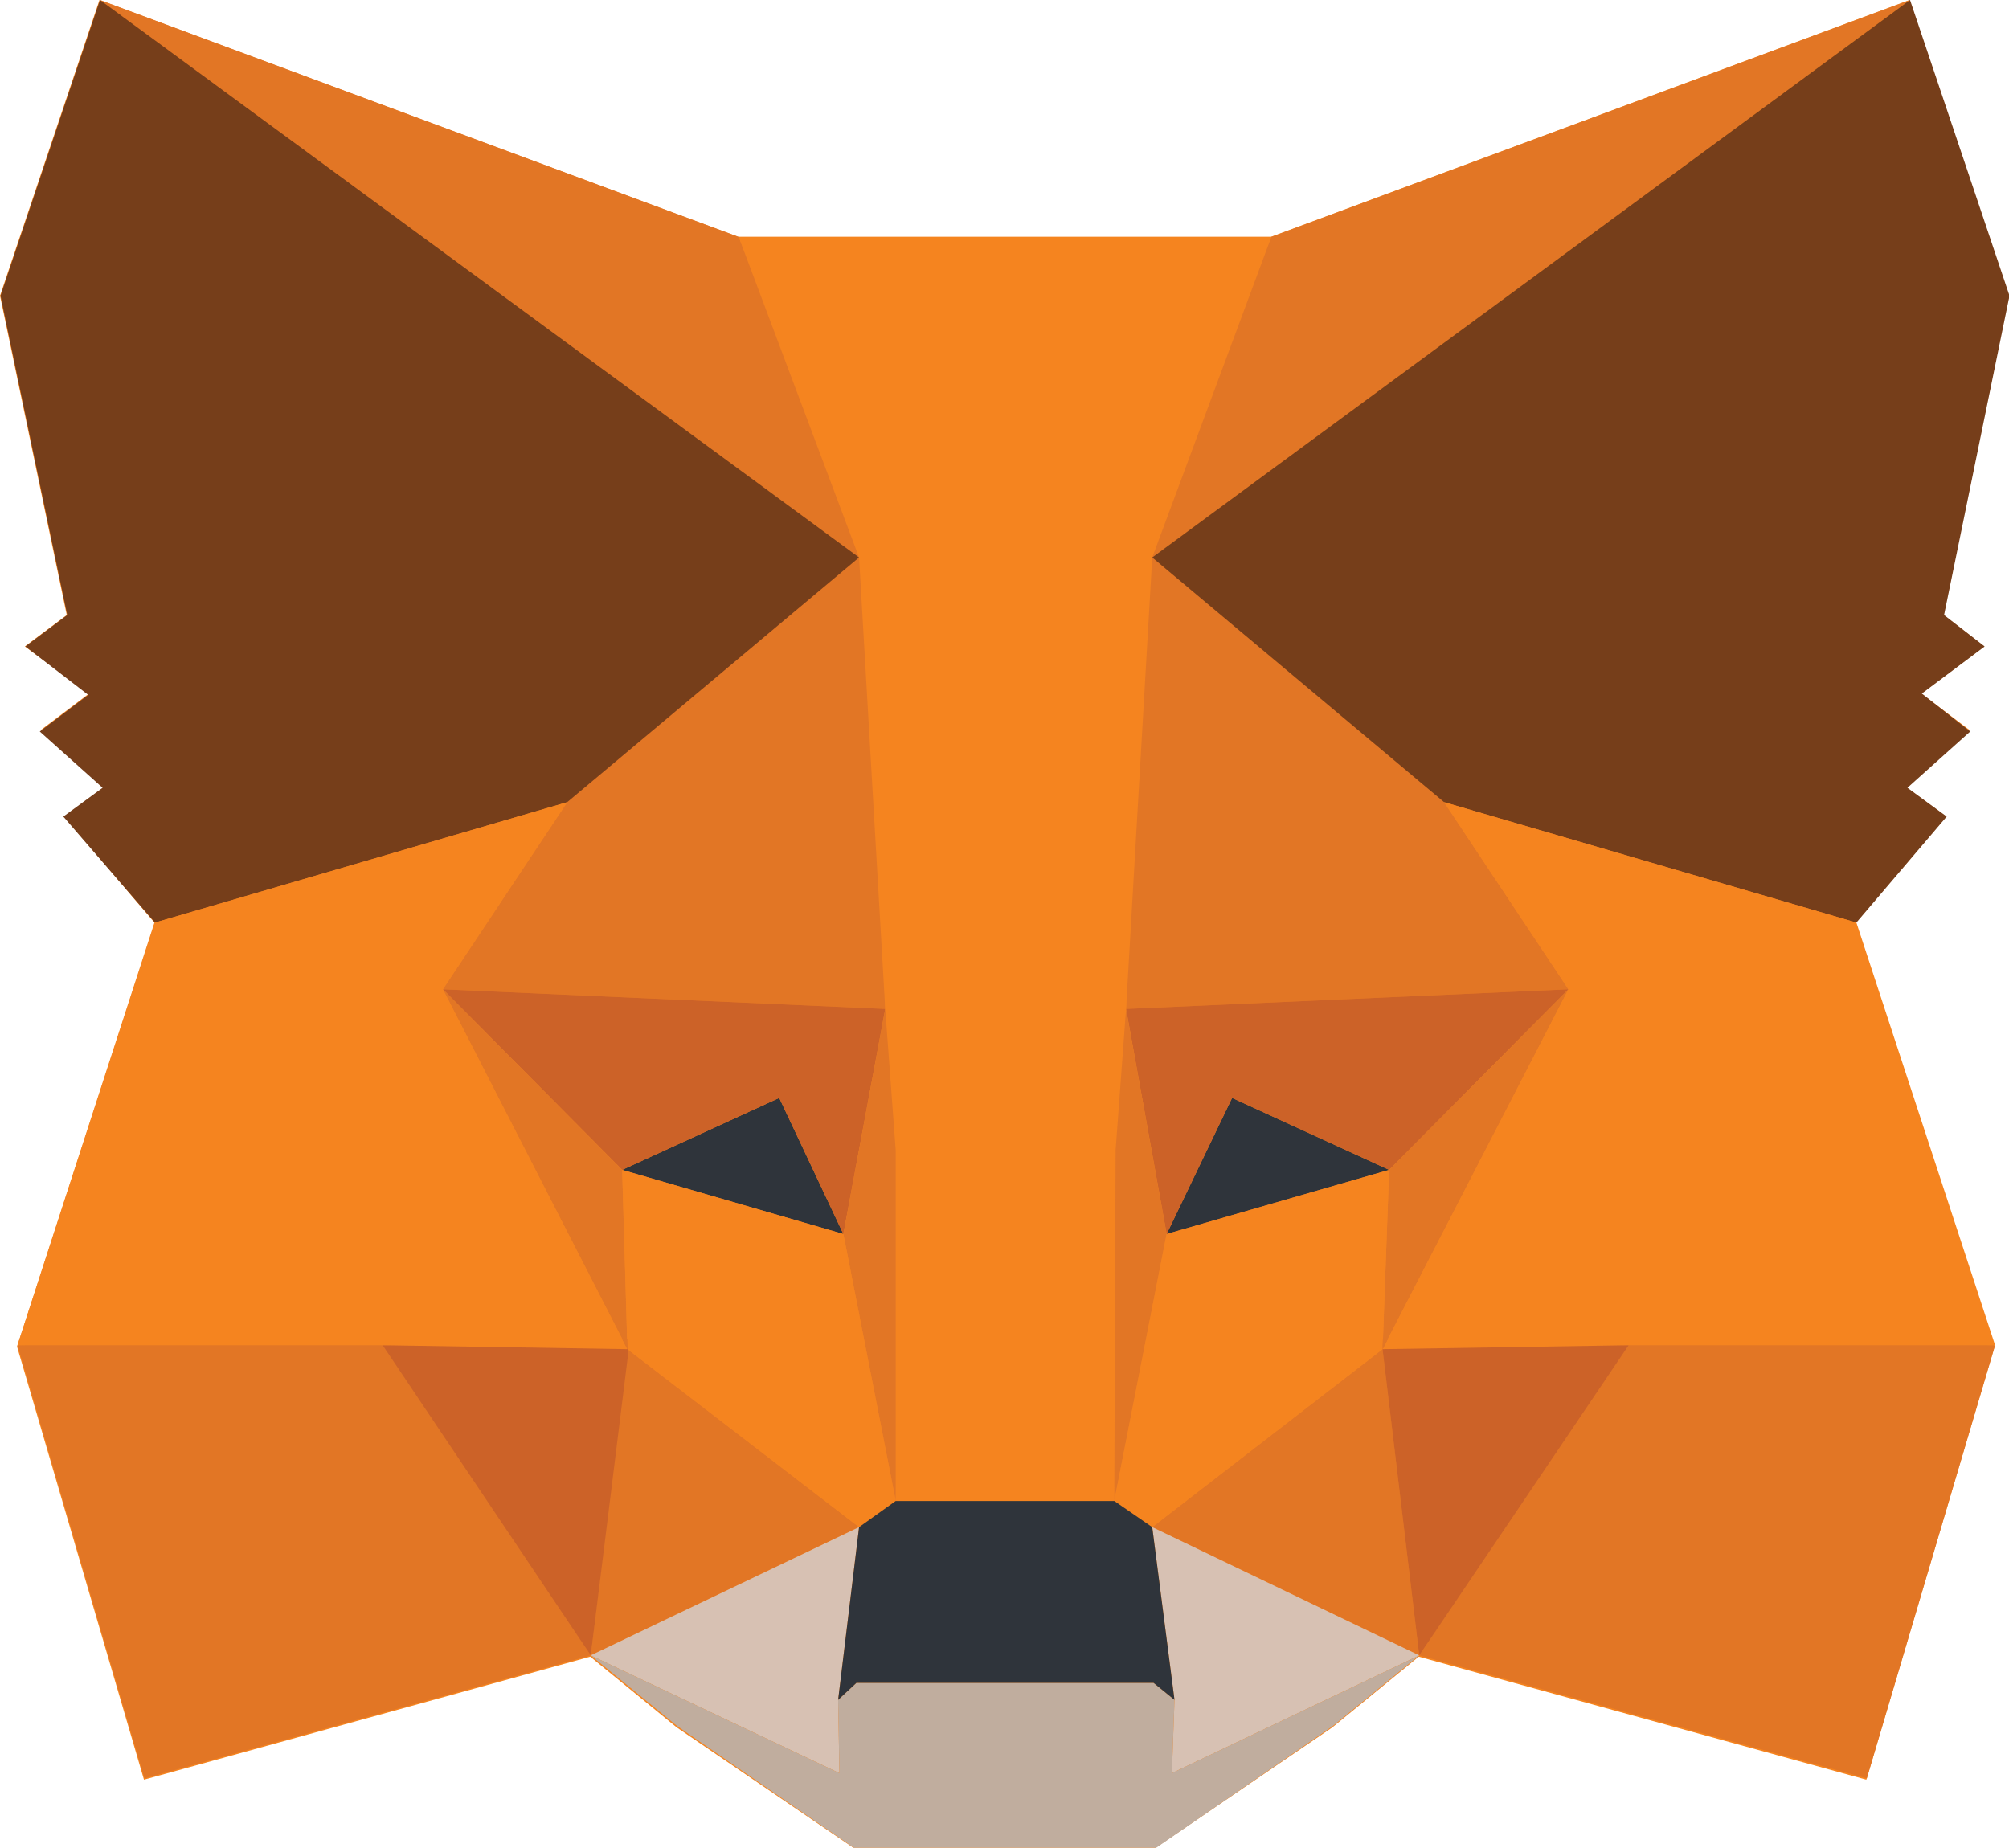
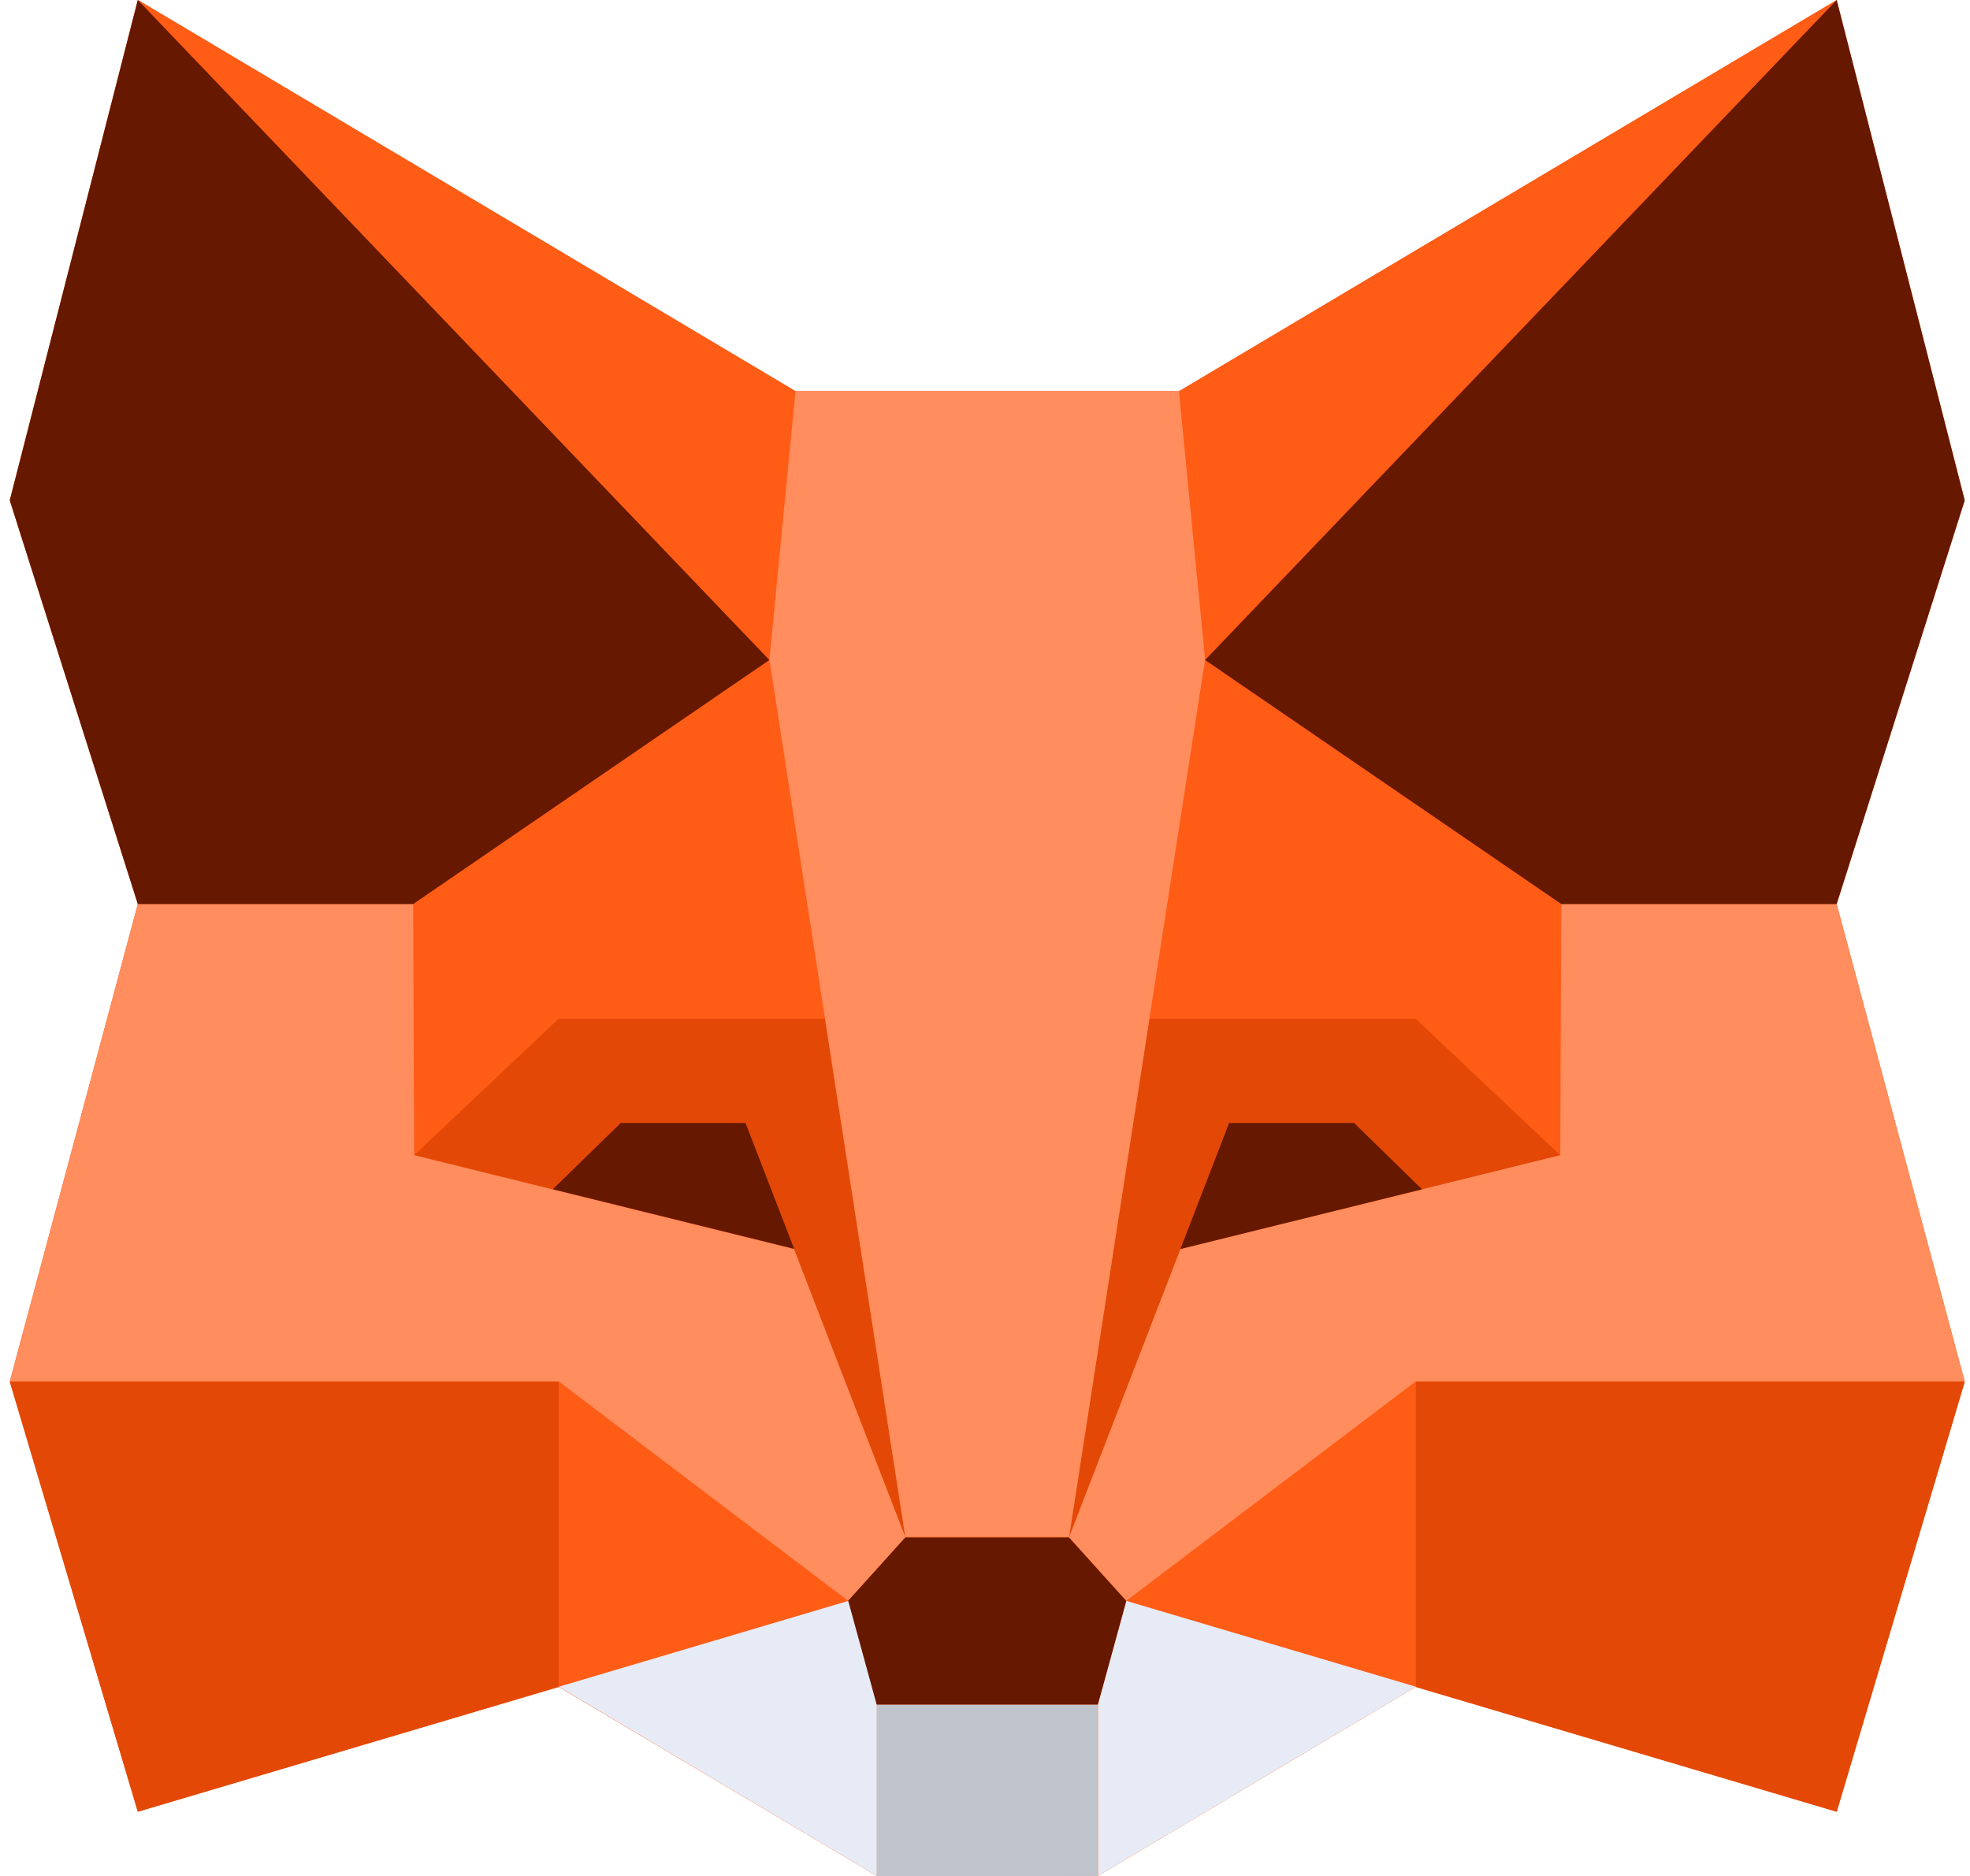
- <svg xmlns="http://www.w3.org/2000/svg" viewBox="0 0 153.5 141.2">
-   <g id="bg_x28_do_not_export_x29_" class="st0" style="display: none;" transform="matrix(1, 0, 0, 1, 65.26176, 25.55154)" />
-   <g id="MM_Head_background__x28_Do_not_edit_x29_" transform="matrix(1, 0, 0, 1, -25.6, -25.6)">
-     <g>
-       <path class="st1" d="M167.4,96.1l6.9-8.1l-3-2.2l4.8-4.4l-3.7-2.8l4.8-3.6l-3.1-2.4l5-24.4l-7.6-22.6 M171.5,25.6l-48.8,18.1l0,0 l0,0H82l0,0L33.2,25.6l0.3,0.2l-0.3-0.2l-7.6,22.6l5.1,24.4L27.5,75l4.9,3.6l-3.7,2.8l4.8,4.4l-3,2.2l6.9,8.1l-10.5,32.4h0l0,0 l9.7,33.1l34.1-9.4l0-0.1l0,0.1l0,0l0,0l0,0v0l0,0l0,0l0,0l6.6,5.4l13.5,9.2h23.1l13.5-9.2l6.6-5.4l0,0v0l0,0l0,0l34.2,9.4 l9.8-33.1l0,0h0l-10.6-32.4 M70.7,152.1L70.7,152.1L70.7,152.1" style="fill: rgb(245, 132, 31);" />
-     </g>
-   </g>
-   <g id="Logos" transform="matrix(1, 0, 0, 1, -25.56176, -25.6)">
-     <g>
-       <polygon class="st2" points="171.5,25.6 111.6,69.7 122.7,43.7 &#09;&#09;" style="fill: rgb(226, 118, 37);" />
-       <polygon class="st2" points="33.2,25.6 92.6,70.1 82,43.7 &#09;&#09;" style="fill: rgb(226, 118, 37);" />
-       <polygon class="st2" points="150,127.9 134,152.1 168.2,161.5 178,128.4 &#09;&#09;" style="fill: rgb(226, 118, 37);" />
-       <polygon class="st2" points="26.9,128.4 36.6,161.5 70.7,152.1 54.8,127.9 &#09;&#09;" style="fill: rgb(226, 118, 37);" />
-       <polygon class="st2" points="68.9,86.9 59.4,101.2 93.2,102.7 92.1,66.5 &#09;&#09;" style="fill: rgb(226, 118, 37);" />
-       <polygon class="st2" points="135.9,86.9 112.3,66.1 111.6,102.7 145.4,101.2 &#09;&#09;" style="fill: rgb(226, 118, 37);" />
-       <polygon class="st2" points="70.7,152.1 91.2,142.3 73.5,128.7 &#09;&#09;" style="fill: rgb(226, 118, 37);" />
-       <polygon class="st2" points="113.6,142.3 134,152.1 131.2,128.7 &#09;&#09;" style="fill: rgb(226, 118, 37);" />
-       <polygon class="st3" points="134,152.1 113.6,142.3 115.3,155.5 115.1,161.1 &#09;&#09;" style="fill: rgb(215, 193, 179);" />
-       <polygon class="st3" points="70.7,152.1 89.7,161.1 89.6,155.5 91.2,142.3 &#09;&#09;" style="fill: rgb(215, 193, 179);" />
-       <polygon class="st4" points="90,119.9 73.1,115 85.1,109.5 &#09;&#09;" style="fill: rgb(47, 52, 59);" />
-       <polygon class="st4" points="114.7,119.9 119.7,109.5 131.7,115 &#09;&#09;" style="fill: rgb(47, 52, 59);" />
-       <polygon class="st5" points="70.7,152.1 73.7,127.9 54.8,128.4 &#09;&#09;" style="fill: rgb(204, 98, 40);" />
-       <polygon class="st5" points="131.1,127.9 134,152.1 150,128.4 &#09;&#09;" style="fill: rgb(204, 98, 40);" />
-       <polygon class="st5" points="145.4,101.2 111.6,102.7 114.7,119.9 119.7,109.5 131.7,115 &#09;&#09;" style="fill: rgb(204, 98, 40);" />
-       <polygon class="st5" points="73.1,115 85.1,109.5 90,119.9 93.2,102.7 59.4,101.2 &#09;&#09;" style="fill: rgb(204, 98, 40);" />
-       <polygon class="st2" points="59.4,101.2 73.5,128.7 73.1,115 &#09;&#09;" style="fill: rgb(226, 118, 37);" />
-       <polygon class="st2" points="131.7,115 131.2,128.7 145.4,101.2 &#09;&#09;" style="fill: rgb(226, 118, 37);" />
-       <polygon class="st2" points="93.2,102.7 90,119.9 94,140.3 94.9,113.5 &#09;&#09;" style="fill: rgb(226, 118, 37);" />
-       <polygon class="st2" points="111.6,102.7 109.9,113.4 110.7,140.3 114.7,119.9 &#09;&#09;" style="fill: rgb(226, 118, 37);" />
-       <polygon class="st1" points="114.7,119.9 110.7,140.3 113.6,142.3 131.2,128.7 131.7,115 &#09;&#09;" style="fill: rgb(245, 132, 31);" />
-       <polygon class="st1" points="73.1,115 73.5,128.7 91.2,142.3 94,140.3 90,119.9 &#09;&#09;" style="fill: rgb(245, 132, 31);" />
-       <polygon class="st6" points="115.1,161.1 115.3,155.5 113.7,154.2 91,154.2 89.6,155.5 89.7,161.1 70.7,152.1 77.3,157.5 &#10;&#09;&#09;&#09;90.8,166.8 113.9,166.8 127.4,157.5 134,152.1 &#09;&#09;" style="fill: rgb(192, 173, 158);" />
-       <polygon class="st4" points="113.6,142.3 110.7,140.3 94,140.3 91.2,142.3 89.6,155.5 91,154.2 113.7,154.2 115.3,155.5 &#09;&#09;" style="fill: rgb(47, 52, 59);" />
-       <polygon class="st7" points="174.1,72.6 179.1,48.2 171.5,25.6 113.6,68.2 135.9,86.9 167.4,96.1 174.3,88 171.3,85.8 176.1,81.5 &#10;&#09;&#09;&#09;172.4,78.6 177.2,75 &#09;&#09;" style="fill: rgb(118, 62, 26);" />
-       <polygon class="st7" points="25.6,48.2 30.7,72.6 27.5,75 32.3,78.7 28.6,81.5 33.4,85.8 30.4,88 37.4,96.1 68.9,86.9 91.2,68.2 &#10;&#09;&#09;&#09;33.2,25.6 &#09;&#09;" style="fill: rgb(118, 62, 26);" />
-       <polygon class="st1" points="167.4,96.1 135.9,86.9 145.4,101.2 131.2,128.7 150,128.4 178,128.4 &#09;&#09;" style="fill: rgb(245, 132, 31);" />
-       <polygon class="st1" points="68.9,86.9 37.4,96.1 26.9,128.4 54.8,128.4 73.5,128.7 59.4,101.2 &#09;&#09;" style="fill: rgb(245, 132, 31);" />
-       <polygon class="st1" points="111.6,102.7 113.6,68.2 122.7,43.7 82,43.7 91.2,68.2 93.2,102.7 94,113.5 94,140.3 110.7,140.3 &#10;&#09;&#09;&#09;110.8,113.5 &#09;&#09;" style="fill: rgb(245, 132, 31);" />
-     </g>
-   </g>
+ <svg xmlns="http://www.w3.org/2000/svg" width="126" height="120" viewBox="0 0 126 120" fill="none">
+   <path d="M117.474 115.892L90.541 107.908L70.229 119.995L56.059 119.989L35.735 107.908L8.814 115.892L0.625 88.372L8.814 57.829L0.625 32.005L8.814 0L50.881 25.019H75.407L117.474 0L125.663 32.005L117.474 57.829L125.663 88.372L117.474 115.892Z" fill="#FF5C16" />
+   <path d="M8.828 0L50.895 25.037L49.222 42.219L8.828 0Z" fill="#FF5C16" />
+   <path d="M35.75 88.383L54.259 102.419L35.75 107.908V88.383Z" fill="#FF5C16" />
+   <path d="M52.778 65.181L49.22 42.234L26.449 57.838L26.438 57.832V57.844L26.508 73.905L35.742 65.181H35.748H52.778Z" fill="#FF5C16" />
+   <path d="M117.481 0L75.414 25.037L77.081 42.219L117.481 0Z" fill="#FF5C16" />
+   <path d="M90.556 88.383L72.047 102.419L90.556 107.908V88.383Z" fill="#FF5C16" />
+   <path d="M99.865 57.844H99.871H99.865V57.832L99.86 57.838L77.089 42.234L73.531 65.181H90.561L99.801 73.905L99.865 57.844Z" fill="#FF5C16" />
+   <path d="M35.735 107.908L8.814 115.891L0.625 88.383H35.735V107.908Z" fill="#E34807" />
+   <path d="M52.76 65.172L57.902 98.345L50.776 79.9L26.484 73.901L35.724 65.172H52.754H52.76Z" fill="#E34807" />
+   <path d="M90.555 107.908L117.476 115.891L125.665 88.383H90.555V107.908Z" fill="#E34807" />
+   <path d="M73.517 65.172L68.375 98.345L75.502 79.9L99.793 73.901L90.547 65.172H73.517Z" fill="#E34807" />
+   <path d="M0.625 88.371L8.814 57.828H26.425L26.49 73.895L50.781 79.895L57.908 98.339L54.245 102.401L35.735 88.365H0.625V88.371Z" fill="#FF8D5D" />
+   <path d="M125.658 88.371L117.469 57.828H99.858L99.793 73.895L75.502 79.895L68.375 98.339L72.038 102.401L90.547 88.365H125.658V88.371Z" fill="#FF8D5D" />
+   <path d="M75.404 25.016H63.141H50.878L49.211 42.198L57.905 98.318H68.377L77.077 42.198L75.404 25.016Z" fill="#FF8D5D" />
+   <path d="M8.814 0L0.625 32.005L8.814 57.829H26.425L49.208 42.219L8.814 0Z" fill="#661800" />
+   <path d="M47.681 71.834H39.703L35.359 76.072L50.792 79.882L47.681 71.828V71.834Z" fill="#661800" />
+   <path d="M117.472 0L125.661 32.005L117.472 57.829H99.861L77.078 42.219L117.472 0Z" fill="#661800" />
+   <path d="M78.617 71.834H86.607L90.951 76.078L75.5 79.894L78.617 71.828V71.834Z" fill="#661800" />
+   <path d="M70.219 109.047L72.039 102.414L68.376 98.352H57.898L54.234 102.414L56.054 109.047" fill="#661800" />
+   <path d="M70.22 109.047V120.001H56.055V109.047H70.22Z" fill="#C0C4CD" />
+   <path d="M35.742 107.895L56.071 119.994V109.04L54.251 102.406L35.742 107.895Z" fill="#E7EBF6" />
+   <path d="M90.555 107.895L70.227 119.994V109.04L72.046 102.406L90.555 107.895Z" fill="#E7EBF6" />
</svg>
